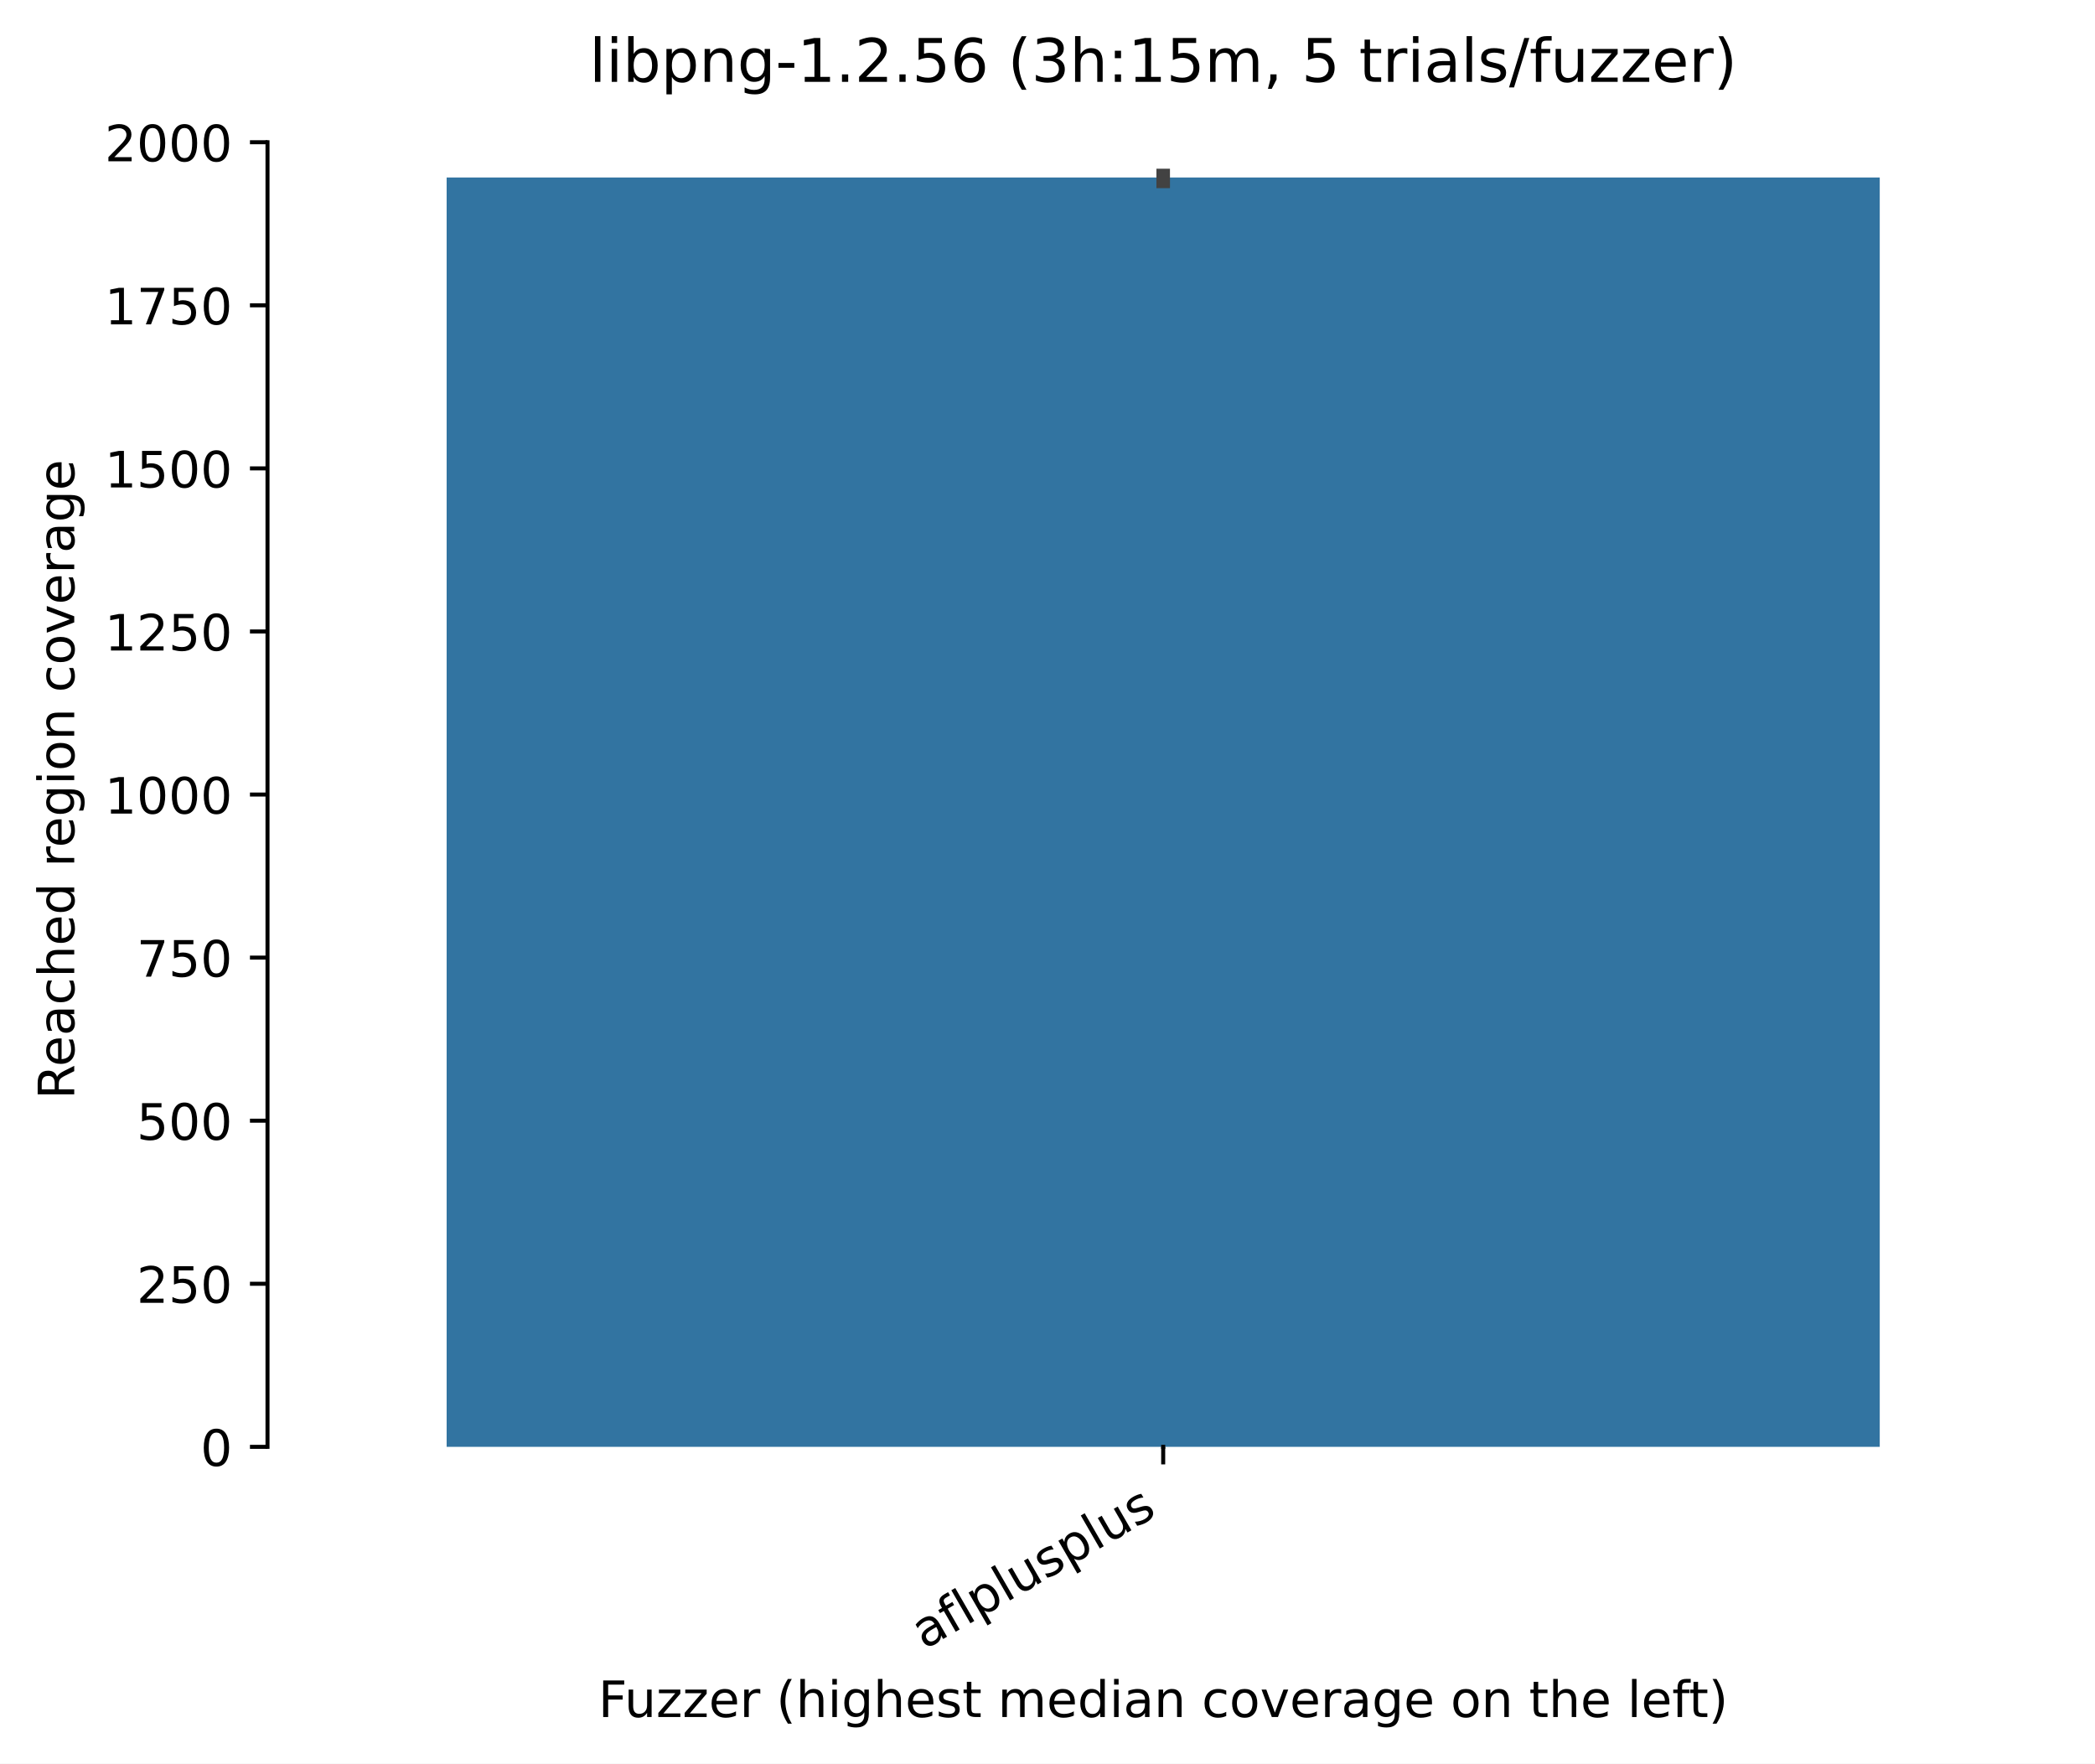
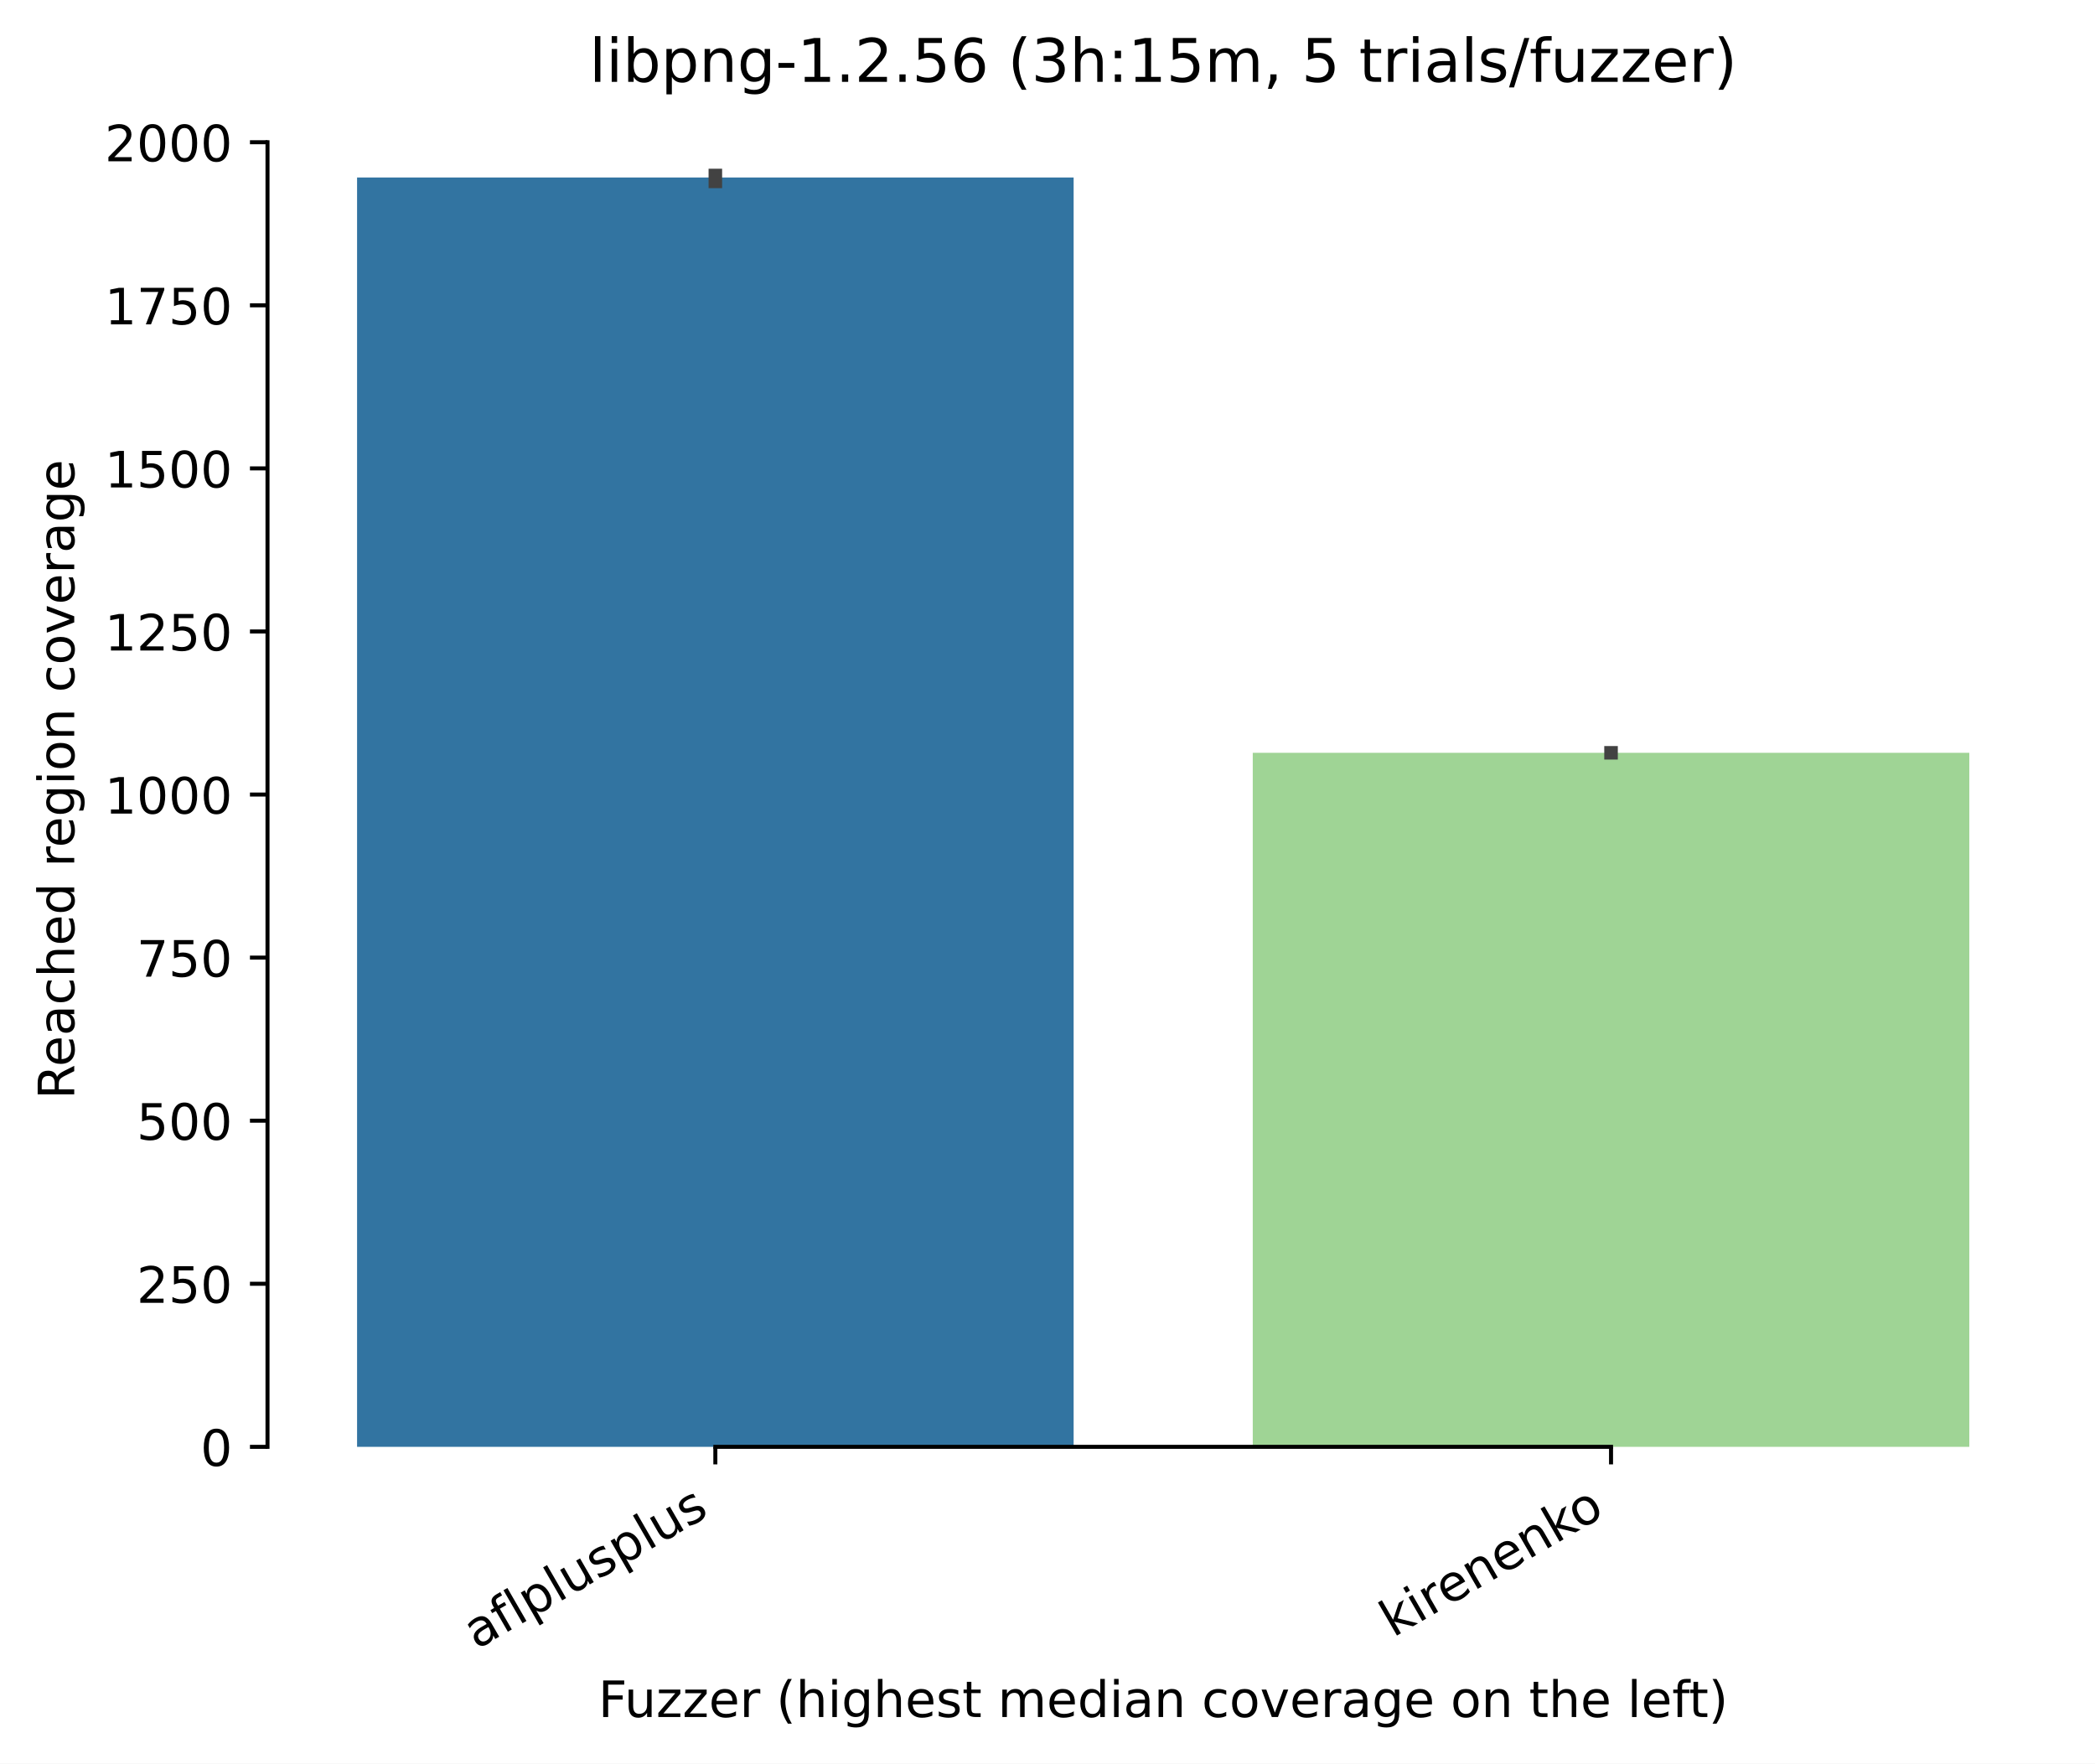
<svg xmlns="http://www.w3.org/2000/svg" xmlns:xlink="http://www.w3.org/1999/xlink" height="351.576pt" version="1.1" viewBox="0 0 417.648 351.576" width="417.648pt">
  <defs>
    <style type="text/css">*{stroke-linecap:butt;stroke-linejoin:round;}</style>
  </defs>
  <g id="figure_1">
    <g id="patch_1">
      <path d="M 0 351.576  L 417.648 351.576  L 417.648 0  L 0 0  z " style="fill:#ffffff;" />
    </g>
    <g id="axes_1">
      <g id="patch_2">
        <path d="M 53.328 288.43  L 410.448 288.43  L 410.448 22.318  L 53.328 22.318  z " style="fill:#ffffff;" />
      </g>
      <g id="patch_3">
-         <path clip-path="url(#p77f8ec1d42)" d="M 89.04 288.43  L 374.736 288.43  L 374.736 35.38  L 89.04 35.38  z " style="fill:#3274a1;" />
+         <path clip-path="url(#pabec652a4a)" d="M 71.184 288.43  L 214.032 288.43  L 214.032 35.38  L 71.184 35.38  z " style="fill:#3274a1;" />
+       </g>
+       <g id="patch_4">
+         <path clip-path="url(#pabec652a4a)" d="M 249.744 288.43  L 392.592 288.43  L 392.592 150.072  L 249.744 150.072  z " style="fill:#9fd495;" />
      </g>
      <g id="matplotlib.axis_1">
        <g id="xtick_1">
          <g id="line2d_1">
            <defs>
-               <path d="M 0 0  L 0 3.5  " id="m31c9785669" style="stroke:#000000;stroke-width:0.8;" />
+               <path d="M 0 0  L 0 3.5  " id="m80932bf2dd" style="stroke:#000000;stroke-width:0.8;" />
            </defs>
            <g>
-               <use style="stroke:#000000;stroke-width:0.8;" x="231.888" xlink:href="#m31c9785669" y="288.43" />
+               <use style="stroke:#000000;stroke-width:0.8;" x="142.608" xlink:href="#m80932bf2dd" y="288.43" />
            </g>
          </g>
          <g id="text_1">
-             <g transform="translate(184.2791 328.8973)rotate(-30)scale(0.1 -0.1)">
+             <g transform="translate(94.99912 328.8973)rotate(-30)scale(0.1 -0.1)">
              <defs>
                <path d="M 34.281 27.484  Q 23.391 27.484 19.188 25  Q 14.984 22.516 14.984 16.5  Q 14.984 11.719 18.141 8.906  Q 21.297 6.109 26.703 6.109  Q 34.188 6.109 38.703 11.406  Q 43.219 16.703 43.219 25.484  L 43.219 27.484  z M 52.203 31.203  L 52.203 0  L 43.219 0  L 43.219 8.297  Q 40.141 3.328 35.547 0.953  Q 30.953 -1.422 24.312 -1.422  Q 15.922 -1.422 10.953 3.297  Q 6 8.016 6 15.922  Q 6 25.141 12.172 29.828  Q 18.359 34.516 30.609 34.516  L 43.219 34.516  L 43.219 35.406  Q 43.219 41.609 39.141 45  Q 35.062 48.391 27.688 48.391  Q 23 48.391 18.547 47.266  Q 14.109 46.141 10.016 43.891  L 10.016 52.203  Q 14.938 54.109 19.578 55.047  Q 24.219 56 28.609 56  Q 40.484 56 46.344 49.844  Q 52.203 43.703 52.203 31.203  z " id="DejaVuSans-97" />
                <path d="M 37.109 75.984  L 37.109 68.5  L 28.516 68.5  Q 23.688 68.5 21.797 66.547  Q 19.922 64.594 19.922 59.516  L 19.922 54.688  L 34.719 54.688  L 34.719 47.703  L 19.922 47.703  L 19.922 0  L 10.891 0  L 10.891 47.703  L 2.297 47.703  L 2.297 54.688  L 10.891 54.688  L 10.891 58.5  Q 10.891 67.625 15.141 71.797  Q 19.391 75.984 28.609 75.984  z " id="DejaVuSans-102" />
                <path d="M 9.422 75.984  L 18.406 75.984  L 18.406 0  L 9.422 0  z " id="DejaVuSans-108" />
                <path d="M 18.109 8.203  L 18.109 -20.797  L 9.078 -20.797  L 9.078 54.688  L 18.109 54.688  L 18.109 46.391  Q 20.953 51.266 25.266 53.625  Q 29.594 56 35.594 56  Q 45.562 56 51.781 48.094  Q 58.016 40.188 58.016 27.297  Q 58.016 14.406 51.781 6.484  Q 45.562 -1.422 35.594 -1.422  Q 29.594 -1.422 25.266 0.953  Q 20.953 3.328 18.109 8.203  z M 48.688 27.297  Q 48.688 37.203 44.609 42.844  Q 40.531 48.484 33.406 48.484  Q 26.266 48.484 22.188 42.844  Q 18.109 37.203 18.109 27.297  Q 18.109 17.391 22.188 11.75  Q 26.266 6.109 33.406 6.109  Q 40.531 6.109 44.609 11.75  Q 48.688 17.391 48.688 27.297  z " id="DejaVuSans-112" />
                <path d="M 8.5 21.578  L 8.5 54.688  L 17.484 54.688  L 17.484 21.922  Q 17.484 14.156 20.5 10.266  Q 23.531 6.391 29.594 6.391  Q 36.859 6.391 41.078 11.031  Q 45.312 15.672 45.312 23.688  L 45.312 54.688  L 54.297 54.688  L 54.297 0  L 45.312 0  L 45.312 8.406  Q 42.047 3.422 37.719 1  Q 33.406 -1.422 27.688 -1.422  Q 18.266 -1.422 13.375 4.438  Q 8.5 10.297 8.5 21.578  z M 31.109 56  z " id="DejaVuSans-117" />
                <path d="M 44.281 53.078  L 44.281 44.578  Q 40.484 46.531 36.375 47.5  Q 32.281 48.484 27.875 48.484  Q 21.188 48.484 17.844 46.438  Q 14.5 44.391 14.5 40.281  Q 14.5 37.156 16.891 35.375  Q 19.281 33.594 26.516 31.984  L 29.594 31.297  Q 39.156 29.25 43.188 25.516  Q 47.219 21.781 47.219 15.094  Q 47.219 7.469 41.188 3.016  Q 35.156 -1.422 24.609 -1.422  Q 20.219 -1.422 15.453 -0.562  Q 10.688 0.297 5.422 2  L 5.422 11.281  Q 10.406 8.688 15.234 7.391  Q 20.062 6.109 24.812 6.109  Q 31.156 6.109 34.562 8.281  Q 37.984 10.453 37.984 14.406  Q 37.984 18.062 35.516 20.016  Q 33.062 21.969 24.703 23.781  L 21.578 24.516  Q 13.234 26.266 9.516 29.906  Q 5.812 33.547 5.812 39.891  Q 5.812 47.609 11.281 51.797  Q 16.75 56 26.812 56  Q 31.781 56 36.172 55.266  Q 40.578 54.547 44.281 53.078  z " id="DejaVuSans-115" />
              </defs>
              <use xlink:href="#DejaVuSans-97" />
              <use x="61.279" xlink:href="#DejaVuSans-102" />
              <use x="96.484" xlink:href="#DejaVuSans-108" />
              <use x="124.268" xlink:href="#DejaVuSans-112" />
              <use x="187.744" xlink:href="#DejaVuSans-108" />
              <use x="215.527" xlink:href="#DejaVuSans-117" />
              <use x="278.906" xlink:href="#DejaVuSans-115" />
              <use x="331.006" xlink:href="#DejaVuSans-112" />
              <use x="394.482" xlink:href="#DejaVuSans-108" />
              <use x="422.266" xlink:href="#DejaVuSans-117" />
              <use x="485.645" xlink:href="#DejaVuSans-115" />
            </g>
          </g>
        </g>
-         <g id="text_2">
+         <g id="xtick_2">
+           <g id="line2d_2">
+             <g>
+               <use style="stroke:#000000;stroke-width:0.8;" x="321.168" xlink:href="#m80932bf2dd" y="288.43" />
+             </g>
+           </g>
+           <g id="text_2">
+             <g transform="translate(277.7079 326.502)rotate(-30)scale(0.1 -0.1)">
+               <defs>
+                 <path d="M 9.078 75.984  L 18.109 75.984  L 18.109 31.109  L 44.922 54.688  L 56.391 54.688  L 27.391 29.109  L 57.625 0  L 45.906 0  L 18.109 26.703  L 18.109 0  L 9.078 0  z " id="DejaVuSans-107" />
+                 <path d="M 9.422 54.688  L 18.406 54.688  L 18.406 0  L 9.422 0  z M 9.422 75.984  L 18.406 75.984  L 18.406 64.594  L 9.422 64.594  z " id="DejaVuSans-105" />
+                 <path d="M 41.109 46.297  Q 39.594 47.172 37.812 47.578  Q 36.031 48 33.891 48  Q 26.266 48 22.188 43.047  Q 18.109 38.094 18.109 28.812  L 18.109 0  L 9.078 0  L 9.078 54.688  L 18.109 54.688  L 18.109 46.188  Q 20.953 51.172 25.484 53.578  Q 30.031 56 36.531 56  Q 37.453 56 38.578 55.875  Q 39.703 55.766 41.062 55.516  z " id="DejaVuSans-114" />
+                 <path d="M 56.203 29.594  L 56.203 25.203  L 14.891 25.203  Q 15.484 15.922 20.484 11.062  Q 25.484 6.203 34.422 6.203  Q 39.594 6.203 44.453 7.469  Q 49.312 8.734 54.109 11.281  L 54.109 2.781  Q 49.266 0.734 44.188 -0.344  Q 39.109 -1.422 33.891 -1.422  Q 20.797 -1.422 13.156 6.188  Q 5.516 13.812 5.516 26.812  Q 5.516 40.234 12.766 48.109  Q 20.016 56 32.328 56  Q 43.359 56 49.781 48.891  Q 56.203 41.797 56.203 29.594  z M 47.219 32.234  Q 47.125 39.594 43.094 43.984  Q 39.062 48.391 32.422 48.391  Q 24.906 48.391 20.391 44.141  Q 15.875 39.891 15.188 32.172  z " id="DejaVuSans-101" />
+                 <path d="M 54.891 33.016  L 54.891 0  L 45.906 0  L 45.906 32.719  Q 45.906 40.484 42.875 44.328  Q 39.844 48.188 33.797 48.188  Q 26.516 48.188 22.312 43.547  Q 18.109 38.922 18.109 30.906  L 18.109 0  L 9.078 0  L 9.078 54.688  L 18.109 54.688  L 18.109 46.188  Q 21.344 51.125 25.703 53.562  Q 30.078 56 35.797 56  Q 45.219 56 50.047 50.172  Q 54.891 44.344 54.891 33.016  z " id="DejaVuSans-110" />
+                 <path d="M 30.609 48.391  Q 23.391 48.391 19.188 42.75  Q 14.984 37.109 14.984 27.297  Q 14.984 17.484 19.156 11.844  Q 23.344 6.203 30.609 6.203  Q 37.797 6.203 41.984 11.859  Q 46.188 17.531 46.188 27.297  Q 46.188 37.016 41.984 42.703  Q 37.797 48.391 30.609 48.391  z M 30.609 56  Q 42.328 56 49.016 48.375  Q 55.719 40.766 55.719 27.297  Q 55.719 13.875 49.016 6.219  Q 42.328 -1.422 30.609 -1.422  Q 18.844 -1.422 12.172 6.219  Q 5.516 13.875 5.516 27.297  Q 5.516 40.766 12.172 48.375  Q 18.844 56 30.609 56  z " id="DejaVuSans-111" />
+               </defs>
+               <use xlink:href="#DejaVuSans-107" />
+               <use x="57.91" xlink:href="#DejaVuSans-105" />
+               <use x="85.693" xlink:href="#DejaVuSans-114" />
+               <use x="124.557" xlink:href="#DejaVuSans-101" />
+               <use x="186.08" xlink:href="#DejaVuSans-110" />
+               <use x="249.459" xlink:href="#DejaVuSans-101" />
+               <use x="310.982" xlink:href="#DejaVuSans-110" />
+               <use x="374.361" xlink:href="#DejaVuSans-107" />
+               <use x="428.646" xlink:href="#DejaVuSans-111" />
+             </g>
+           </g>
+         </g>
+         <g id="text_3">
          <g transform="translate(119.2702 342.2968)scale(0.1 -0.1)">
            <defs>
              <path d="M 9.812 72.906  L 51.703 72.906  L 51.703 64.594  L 19.672 64.594  L 19.672 43.109  L 48.578 43.109  L 48.578 34.812  L 19.672 34.812  L 19.672 0  L 9.812 0  z " id="DejaVuSans-70" />
              <path d="M 5.516 54.688  L 48.188 54.688  L 48.188 46.484  L 14.406 7.172  L 48.188 7.172  L 48.188 0  L 4.297 0  L 4.297 8.203  L 38.094 47.516  L 5.516 47.516  z " id="DejaVuSans-122" />
-               <path d="M 56.203 29.594  L 56.203 25.203  L 14.891 25.203  Q 15.484 15.922 20.484 11.062  Q 25.484 6.203 34.422 6.203  Q 39.594 6.203 44.453 7.469  Q 49.312 8.734 54.109 11.281  L 54.109 2.781  Q 49.266 0.734 44.188 -0.344  Q 39.109 -1.422 33.891 -1.422  Q 20.797 -1.422 13.156 6.188  Q 5.516 13.812 5.516 26.812  Q 5.516 40.234 12.766 48.109  Q 20.016 56 32.328 56  Q 43.359 56 49.781 48.891  Q 56.203 41.797 56.203 29.594  z M 47.219 32.234  Q 47.125 39.594 43.094 43.984  Q 39.062 48.391 32.422 48.391  Q 24.906 48.391 20.391 44.141  Q 15.875 39.891 15.188 32.172  z " id="DejaVuSans-101" />
-               <path d="M 41.109 46.297  Q 39.594 47.172 37.812 47.578  Q 36.031 48 33.891 48  Q 26.266 48 22.188 43.047  Q 18.109 38.094 18.109 28.812  L 18.109 0  L 9.078 0  L 9.078 54.688  L 18.109 54.688  L 18.109 46.188  Q 20.953 51.172 25.484 53.578  Q 30.031 56 36.531 56  Q 37.453 56 38.578 55.875  Q 39.703 55.766 41.062 55.516  z " id="DejaVuSans-114" />
              <path id="DejaVuSans-32" />
              <path d="M 31 75.875  Q 24.469 64.656 21.281 53.656  Q 18.109 42.672 18.109 31.391  Q 18.109 20.125 21.312 9.062  Q 24.516 -2 31 -13.188  L 23.188 -13.188  Q 15.875 -1.703 12.234 9.375  Q 8.594 20.453 8.594 31.391  Q 8.594 42.281 12.203 53.312  Q 15.828 64.359 23.188 75.875  z " id="DejaVuSans-40" />
              <path d="M 54.891 33.016  L 54.891 0  L 45.906 0  L 45.906 32.719  Q 45.906 40.484 42.875 44.328  Q 39.844 48.188 33.797 48.188  Q 26.516 48.188 22.312 43.547  Q 18.109 38.922 18.109 30.906  L 18.109 0  L 9.078 0  L 9.078 75.984  L 18.109 75.984  L 18.109 46.188  Q 21.344 51.125 25.703 53.562  Q 30.078 56 35.797 56  Q 45.219 56 50.047 50.172  Q 54.891 44.344 54.891 33.016  z " id="DejaVuSans-104" />
-               <path d="M 9.422 54.688  L 18.406 54.688  L 18.406 0  L 9.422 0  z M 9.422 75.984  L 18.406 75.984  L 18.406 64.594  L 9.422 64.594  z " id="DejaVuSans-105" />
              <path d="M 45.406 27.984  Q 45.406 37.75 41.375 43.109  Q 37.359 48.484 30.078 48.484  Q 22.859 48.484 18.828 43.109  Q 14.797 37.75 14.797 27.984  Q 14.797 18.266 18.828 12.891  Q 22.859 7.516 30.078 7.516  Q 37.359 7.516 41.375 12.891  Q 45.406 18.266 45.406 27.984  z M 54.391 6.781  Q 54.391 -7.172 48.188 -13.984  Q 42 -20.797 29.203 -20.797  Q 24.469 -20.797 20.266 -20.094  Q 16.062 -19.391 12.109 -17.922  L 12.109 -9.188  Q 16.062 -11.328 19.922 -12.344  Q 23.781 -13.375 27.781 -13.375  Q 36.625 -13.375 41.016 -8.766  Q 45.406 -4.156 45.406 5.172  L 45.406 9.625  Q 42.625 4.781 38.281 2.391  Q 33.938 0 27.875 0  Q 17.828 0 11.672 7.656  Q 5.516 15.328 5.516 27.984  Q 5.516 40.672 11.672 48.328  Q 17.828 56 27.875 56  Q 33.938 56 38.281 53.609  Q 42.625 51.219 45.406 46.391  L 45.406 54.688  L 54.391 54.688  z " id="DejaVuSans-103" />
              <path d="M 18.312 70.219  L 18.312 54.688  L 36.812 54.688  L 36.812 47.703  L 18.312 47.703  L 18.312 18.016  Q 18.312 11.328 20.141 9.422  Q 21.969 7.516 27.594 7.516  L 36.812 7.516  L 36.812 0  L 27.594 0  Q 17.188 0 13.234 3.875  Q 9.281 7.766 9.281 18.016  L 9.281 47.703  L 2.688 47.703  L 2.688 54.688  L 9.281 54.688  L 9.281 70.219  z " id="DejaVuSans-116" />
              <path d="M 52 44.188  Q 55.375 50.25 60.062 53.125  Q 64.75 56 71.094 56  Q 79.641 56 84.281 50.016  Q 88.922 44.047 88.922 33.016  L 88.922 0  L 79.891 0  L 79.891 32.719  Q 79.891 40.578 77.094 44.375  Q 74.312 48.188 68.609 48.188  Q 61.625 48.188 57.562 43.547  Q 53.516 38.922 53.516 30.906  L 53.516 0  L 44.484 0  L 44.484 32.719  Q 44.484 40.625 41.703 44.406  Q 38.922 48.188 33.109 48.188  Q 26.219 48.188 22.156 43.531  Q 18.109 38.875 18.109 30.906  L 18.109 0  L 9.078 0  L 9.078 54.688  L 18.109 54.688  L 18.109 46.188  Q 21.188 51.219 25.484 53.609  Q 29.781 56 35.688 56  Q 41.656 56 45.828 52.969  Q 50 49.953 52 44.188  z " id="DejaVuSans-109" />
              <path d="M 45.406 46.391  L 45.406 75.984  L 54.391 75.984  L 54.391 0  L 45.406 0  L 45.406 8.203  Q 42.578 3.328 38.25 0.953  Q 33.938 -1.422 27.875 -1.422  Q 17.969 -1.422 11.734 6.484  Q 5.516 14.406 5.516 27.297  Q 5.516 40.188 11.734 48.094  Q 17.969 56 27.875 56  Q 33.938 56 38.25 53.625  Q 42.578 51.266 45.406 46.391  z M 14.797 27.297  Q 14.797 17.391 18.875 11.75  Q 22.953 6.109 30.078 6.109  Q 37.203 6.109 41.297 11.75  Q 45.406 17.391 45.406 27.297  Q 45.406 37.203 41.297 42.844  Q 37.203 48.484 30.078 48.484  Q 22.953 48.484 18.875 42.844  Q 14.797 37.203 14.797 27.297  z " id="DejaVuSans-100" />
-               <path d="M 54.891 33.016  L 54.891 0  L 45.906 0  L 45.906 32.719  Q 45.906 40.484 42.875 44.328  Q 39.844 48.188 33.797 48.188  Q 26.516 48.188 22.312 43.547  Q 18.109 38.922 18.109 30.906  L 18.109 0  L 9.078 0  L 9.078 54.688  L 18.109 54.688  L 18.109 46.188  Q 21.344 51.125 25.703 53.562  Q 30.078 56 35.797 56  Q 45.219 56 50.047 50.172  Q 54.891 44.344 54.891 33.016  z " id="DejaVuSans-110" />
              <path d="M 48.781 52.594  L 48.781 44.188  Q 44.969 46.297 41.141 47.344  Q 37.312 48.391 33.406 48.391  Q 24.656 48.391 19.812 42.844  Q 14.984 37.312 14.984 27.297  Q 14.984 17.281 19.812 11.734  Q 24.656 6.203 33.406 6.203  Q 37.312 6.203 41.141 7.25  Q 44.969 8.297 48.781 10.406  L 48.781 2.094  Q 45.016 0.344 40.984 -0.531  Q 36.969 -1.422 32.422 -1.422  Q 20.062 -1.422 12.781 6.344  Q 5.516 14.109 5.516 27.297  Q 5.516 40.672 12.859 48.328  Q 20.219 56 33.016 56  Q 37.156 56 41.109 55.141  Q 45.062 54.297 48.781 52.594  z " id="DejaVuSans-99" />
-               <path d="M 30.609 48.391  Q 23.391 48.391 19.188 42.75  Q 14.984 37.109 14.984 27.297  Q 14.984 17.484 19.156 11.844  Q 23.344 6.203 30.609 6.203  Q 37.797 6.203 41.984 11.859  Q 46.188 17.531 46.188 27.297  Q 46.188 37.016 41.984 42.703  Q 37.797 48.391 30.609 48.391  z M 30.609 56  Q 42.328 56 49.016 48.375  Q 55.719 40.766 55.719 27.297  Q 55.719 13.875 49.016 6.219  Q 42.328 -1.422 30.609 -1.422  Q 18.844 -1.422 12.172 6.219  Q 5.516 13.875 5.516 27.297  Q 5.516 40.766 12.172 48.375  Q 18.844 56 30.609 56  z " id="DejaVuSans-111" />
              <path d="M 2.984 54.688  L 12.5 54.688  L 29.594 8.797  L 46.688 54.688  L 56.203 54.688  L 35.688 0  L 23.484 0  z " id="DejaVuSans-118" />
              <path d="M 8.016 75.875  L 15.828 75.875  Q 23.141 64.359 26.781 53.312  Q 30.422 42.281 30.422 31.391  Q 30.422 20.453 26.781 9.375  Q 23.141 -1.703 15.828 -13.188  L 8.016 -13.188  Q 14.5 -2 17.703 9.062  Q 20.906 20.125 20.906 31.391  Q 20.906 42.672 17.703 53.656  Q 14.5 64.656 8.016 75.875  z " id="DejaVuSans-41" />
            </defs>
            <use xlink:href="#DejaVuSans-70" />
            <use x="52.02" xlink:href="#DejaVuSans-117" />
            <use x="115.398" xlink:href="#DejaVuSans-122" />
            <use x="167.889" xlink:href="#DejaVuSans-122" />
            <use x="220.379" xlink:href="#DejaVuSans-101" />
            <use x="281.902" xlink:href="#DejaVuSans-114" />
            <use x="323.016" xlink:href="#DejaVuSans-32" />
            <use x="354.803" xlink:href="#DejaVuSans-40" />
            <use x="393.816" xlink:href="#DejaVuSans-104" />
            <use x="457.195" xlink:href="#DejaVuSans-105" />
            <use x="484.979" xlink:href="#DejaVuSans-103" />
            <use x="548.455" xlink:href="#DejaVuSans-104" />
            <use x="611.834" xlink:href="#DejaVuSans-101" />
            <use x="673.357" xlink:href="#DejaVuSans-115" />
            <use x="725.457" xlink:href="#DejaVuSans-116" />
            <use x="764.666" xlink:href="#DejaVuSans-32" />
            <use x="796.453" xlink:href="#DejaVuSans-109" />
            <use x="893.865" xlink:href="#DejaVuSans-101" />
            <use x="955.389" xlink:href="#DejaVuSans-100" />
            <use x="1018.865" xlink:href="#DejaVuSans-105" />
            <use x="1046.648" xlink:href="#DejaVuSans-97" />
            <use x="1107.928" xlink:href="#DejaVuSans-110" />
            <use x="1171.307" xlink:href="#DejaVuSans-32" />
            <use x="1203.094" xlink:href="#DejaVuSans-99" />
            <use x="1258.074" xlink:href="#DejaVuSans-111" />
            <use x="1319.256" xlink:href="#DejaVuSans-118" />
            <use x="1378.436" xlink:href="#DejaVuSans-101" />
            <use x="1439.959" xlink:href="#DejaVuSans-114" />
            <use x="1481.072" xlink:href="#DejaVuSans-97" />
            <use x="1542.352" xlink:href="#DejaVuSans-103" />
            <use x="1605.828" xlink:href="#DejaVuSans-101" />
            <use x="1667.352" xlink:href="#DejaVuSans-32" />
            <use x="1699.139" xlink:href="#DejaVuSans-111" />
            <use x="1760.32" xlink:href="#DejaVuSans-110" />
            <use x="1823.699" xlink:href="#DejaVuSans-32" />
            <use x="1855.486" xlink:href="#DejaVuSans-116" />
            <use x="1894.695" xlink:href="#DejaVuSans-104" />
            <use x="1958.074" xlink:href="#DejaVuSans-101" />
            <use x="2019.598" xlink:href="#DejaVuSans-32" />
            <use x="2051.385" xlink:href="#DejaVuSans-108" />
            <use x="2079.168" xlink:href="#DejaVuSans-101" />
            <use x="2140.691" xlink:href="#DejaVuSans-102" />
            <use x="2174.146" xlink:href="#DejaVuSans-116" />
            <use x="2213.355" xlink:href="#DejaVuSans-41" />
          </g>
        </g>
      </g>
      <g id="matplotlib.axis_2">
        <g id="ytick_1">
-           <g id="line2d_2">
+           <g id="line2d_3">
            <defs>
-               <path d="M 0 0  L -3.5 0  " id="m72b82645cf" style="stroke:#000000;stroke-width:0.8;" />
+               <path d="M 0 0  L -3.5 0  " id="mc7d81e5580" style="stroke:#000000;stroke-width:0.8;" />
            </defs>
            <g>
-               <use style="stroke:#000000;stroke-width:0.8;" x="53.328" xlink:href="#m72b82645cf" y="288.43" />
-             </g>
-           </g>
-           <g id="text_3">
+               <use style="stroke:#000000;stroke-width:0.8;" x="53.328" xlink:href="#mc7d81e5580" y="288.43" />
+             </g>
+           </g>
+           <g id="text_4">
            <g transform="translate(39.96563 292.2293)scale(0.1 -0.1)">
              <defs>
                <path d="M 31.781 66.406  Q 24.172 66.406 20.328 58.906  Q 16.5 51.422 16.5 36.375  Q 16.5 21.391 20.328 13.891  Q 24.172 6.391 31.781 6.391  Q 39.453 6.391 43.281 13.891  Q 47.125 21.391 47.125 36.375  Q 47.125 51.422 43.281 58.906  Q 39.453 66.406 31.781 66.406  z M 31.781 74.219  Q 44.047 74.219 50.516 64.516  Q 56.984 54.828 56.984 36.375  Q 56.984 17.969 50.516 8.266  Q 44.047 -1.422 31.781 -1.422  Q 19.531 -1.422 13.062 8.266  Q 6.594 17.969 6.594 36.375  Q 6.594 54.828 13.062 64.516  Q 19.531 74.219 31.781 74.219  z " id="DejaVuSans-48" />
              </defs>
              <use xlink:href="#DejaVuSans-48" />
            </g>
          </g>
        </g>
        <g id="ytick_2">
-           <g id="line2d_3">
-             <g>
-               <use style="stroke:#000000;stroke-width:0.8;" x="53.328" xlink:href="#m72b82645cf" y="255.921" />
-             </g>
-           </g>
-           <g id="text_4">
+           <g id="line2d_4">
+             <g>
+               <use style="stroke:#000000;stroke-width:0.8;" x="53.328" xlink:href="#mc7d81e5580" y="255.921" />
+             </g>
+           </g>
+           <g id="text_5">
            <g transform="translate(27.24063 259.7204)scale(0.1 -0.1)">
              <defs>
                <path d="M 19.188 8.297  L 53.609 8.297  L 53.609 0  L 7.328 0  L 7.328 8.297  Q 12.938 14.109 22.625 23.891  Q 32.328 33.688 34.812 36.531  Q 39.547 41.844 41.422 45.531  Q 43.312 49.219 43.312 52.781  Q 43.312 58.594 39.234 62.25  Q 35.156 65.922 28.609 65.922  Q 23.969 65.922 18.812 64.312  Q 13.672 62.703 7.812 59.422  L 7.812 69.391  Q 13.766 71.781 18.938 73  Q 24.125 74.219 28.422 74.219  Q 39.75 74.219 46.484 68.547  Q 53.219 62.891 53.219 53.422  Q 53.219 48.922 51.531 44.891  Q 49.859 40.875 45.406 35.406  Q 44.188 33.984 37.641 27.219  Q 31.109 20.453 19.188 8.297  z " id="DejaVuSans-50" />
                <path d="M 10.797 72.906  L 49.516 72.906  L 49.516 64.594  L 19.828 64.594  L 19.828 46.734  Q 21.969 47.469 24.109 47.828  Q 26.266 48.188 28.422 48.188  Q 40.625 48.188 47.75 41.5  Q 54.891 34.812 54.891 23.391  Q 54.891 11.625 47.562 5.094  Q 40.234 -1.422 26.906 -1.422  Q 22.312 -1.422 17.547 -0.641  Q 12.797 0.141 7.719 1.703  L 7.719 11.625  Q 12.109 9.234 16.797 8.062  Q 21.484 6.891 26.703 6.891  Q 35.156 6.891 40.078 11.328  Q 45.016 15.766 45.016 23.391  Q 45.016 31 40.078 35.438  Q 35.156 39.891 26.703 39.891  Q 22.75 39.891 18.812 39.016  Q 14.891 38.141 10.797 36.281  z " id="DejaVuSans-53" />
              </defs>
              <use xlink:href="#DejaVuSans-50" />
              <use x="63.623" xlink:href="#DejaVuSans-53" />
              <use x="127.246" xlink:href="#DejaVuSans-48" />
            </g>
          </g>
        </g>
        <g id="ytick_3">
-           <g id="line2d_4">
-             <g>
-               <use style="stroke:#000000;stroke-width:0.8;" x="53.328" xlink:href="#m72b82645cf" y="223.412" />
-             </g>
-           </g>
-           <g id="text_5">
+           <g id="line2d_5">
+             <g>
+               <use style="stroke:#000000;stroke-width:0.8;" x="53.328" xlink:href="#mc7d81e5580" y="223.412" />
+             </g>
+           </g>
+           <g id="text_6">
            <g transform="translate(27.24063 227.2114)scale(0.1 -0.1)">
              <use xlink:href="#DejaVuSans-53" />
              <use x="63.623" xlink:href="#DejaVuSans-48" />
              <use x="127.246" xlink:href="#DejaVuSans-48" />
            </g>
          </g>
        </g>
        <g id="ytick_4">
-           <g id="line2d_5">
-             <g>
-               <use style="stroke:#000000;stroke-width:0.8;" x="53.328" xlink:href="#m72b82645cf" y="190.903" />
-             </g>
-           </g>
-           <g id="text_6">
+           <g id="line2d_6">
+             <g>
+               <use style="stroke:#000000;stroke-width:0.8;" x="53.328" xlink:href="#mc7d81e5580" y="190.903" />
+             </g>
+           </g>
+           <g id="text_7">
            <g transform="translate(27.24063 194.7024)scale(0.1 -0.1)">
              <defs>
                <path d="M 8.203 72.906  L 55.078 72.906  L 55.078 68.703  L 28.609 0  L 18.312 0  L 43.219 64.594  L 8.203 64.594  z " id="DejaVuSans-55" />
              </defs>
              <use xlink:href="#DejaVuSans-55" />
              <use x="63.623" xlink:href="#DejaVuSans-53" />
              <use x="127.246" xlink:href="#DejaVuSans-48" />
            </g>
          </g>
        </g>
        <g id="ytick_5">
-           <g id="line2d_6">
-             <g>
-               <use style="stroke:#000000;stroke-width:0.8;" x="53.328" xlink:href="#m72b82645cf" y="158.394" />
-             </g>
-           </g>
-           <g id="text_7">
+           <g id="line2d_7">
+             <g>
+               <use style="stroke:#000000;stroke-width:0.8;" x="53.328" xlink:href="#mc7d81e5580" y="158.394" />
+             </g>
+           </g>
+           <g id="text_8">
            <g transform="translate(20.87813 162.1934)scale(0.1 -0.1)">
              <defs>
                <path d="M 12.406 8.297  L 28.516 8.297  L 28.516 63.922  L 10.984 60.406  L 10.984 69.391  L 28.422 72.906  L 38.281 72.906  L 38.281 8.297  L 54.391 8.297  L 54.391 0  L 12.406 0  z " id="DejaVuSans-49" />
              </defs>
              <use xlink:href="#DejaVuSans-49" />
              <use x="63.623" xlink:href="#DejaVuSans-48" />
              <use x="127.246" xlink:href="#DejaVuSans-48" />
              <use x="190.869" xlink:href="#DejaVuSans-48" />
            </g>
          </g>
        </g>
        <g id="ytick_6">
-           <g id="line2d_7">
-             <g>
-               <use style="stroke:#000000;stroke-width:0.8;" x="53.328" xlink:href="#m72b82645cf" y="125.885" />
-             </g>
-           </g>
-           <g id="text_8">
+           <g id="line2d_8">
+             <g>
+               <use style="stroke:#000000;stroke-width:0.8;" x="53.328" xlink:href="#mc7d81e5580" y="125.885" />
+             </g>
+           </g>
+           <g id="text_9">
            <g transform="translate(20.87813 129.6844)scale(0.1 -0.1)">
              <use xlink:href="#DejaVuSans-49" />
              <use x="63.623" xlink:href="#DejaVuSans-50" />
              <use x="127.246" xlink:href="#DejaVuSans-53" />
              <use x="190.869" xlink:href="#DejaVuSans-48" />
            </g>
          </g>
        </g>
        <g id="ytick_7">
-           <g id="line2d_8">
-             <g>
-               <use style="stroke:#000000;stroke-width:0.8;" x="53.328" xlink:href="#m72b82645cf" y="93.376" />
-             </g>
-           </g>
-           <g id="text_9">
+           <g id="line2d_9">
+             <g>
+               <use style="stroke:#000000;stroke-width:0.8;" x="53.328" xlink:href="#mc7d81e5580" y="93.376" />
+             </g>
+           </g>
+           <g id="text_10">
            <g transform="translate(20.87813 97.17547)scale(0.1 -0.1)">
              <use xlink:href="#DejaVuSans-49" />
              <use x="63.623" xlink:href="#DejaVuSans-53" />
              <use x="127.246" xlink:href="#DejaVuSans-48" />
              <use x="190.869" xlink:href="#DejaVuSans-48" />
            </g>
          </g>
        </g>
        <g id="ytick_8">
-           <g id="line2d_9">
-             <g>
-               <use style="stroke:#000000;stroke-width:0.8;" x="53.328" xlink:href="#m72b82645cf" y="60.867" />
-             </g>
-           </g>
-           <g id="text_10">
+           <g id="line2d_10">
+             <g>
+               <use style="stroke:#000000;stroke-width:0.8;" x="53.328" xlink:href="#mc7d81e5580" y="60.867" />
+             </g>
+           </g>
+           <g id="text_11">
            <g transform="translate(20.87813 64.66649)scale(0.1 -0.1)">
              <use xlink:href="#DejaVuSans-49" />
              <use x="63.623" xlink:href="#DejaVuSans-55" />
              <use x="127.246" xlink:href="#DejaVuSans-53" />
              <use x="190.869" xlink:href="#DejaVuSans-48" />
            </g>
          </g>
        </g>
        <g id="ytick_9">
-           <g id="line2d_10">
-             <g>
-               <use style="stroke:#000000;stroke-width:0.8;" x="53.328" xlink:href="#m72b82645cf" y="28.358" />
-             </g>
-           </g>
-           <g id="text_11">
+           <g id="line2d_11">
+             <g>
+               <use style="stroke:#000000;stroke-width:0.8;" x="53.328" xlink:href="#mc7d81e5580" y="28.358" />
+             </g>
+           </g>
+           <g id="text_12">
            <g transform="translate(20.87813 32.15751)scale(0.1 -0.1)">
              <use xlink:href="#DejaVuSans-50" />
              <use x="63.623" xlink:href="#DejaVuSans-48" />
              <use x="127.246" xlink:href="#DejaVuSans-48" />
              <use x="190.869" xlink:href="#DejaVuSans-48" />
            </g>
          </g>
        </g>
-         <g id="text_12">
+         <g id="text_13">
          <g transform="translate(14.79844 219.1366)rotate(-90)scale(0.1 -0.1)">
            <defs>
              <path d="M 44.391 34.188  Q 47.562 33.109 50.562 29.594  Q 53.562 26.078 56.594 19.922  L 66.609 0  L 56 0  L 46.688 18.703  Q 43.062 26.031 39.672 28.422  Q 36.281 30.812 30.422 30.812  L 19.672 30.812  L 19.672 0  L 9.812 0  L 9.812 72.906  L 32.078 72.906  Q 44.578 72.906 50.734 67.672  Q 56.891 62.453 56.891 51.906  Q 56.891 45.016 53.688 40.469  Q 50.484 35.938 44.391 34.188  z M 19.672 64.797  L 19.672 38.922  L 32.078 38.922  Q 39.203 38.922 42.844 42.219  Q 46.484 45.516 46.484 51.906  Q 46.484 58.297 42.844 61.547  Q 39.203 64.797 32.078 64.797  z " id="DejaVuSans-82" />
            </defs>
            <use xlink:href="#DejaVuSans-82" />
            <use x="64.982" xlink:href="#DejaVuSans-101" />
            <use x="126.506" xlink:href="#DejaVuSans-97" />
            <use x="187.785" xlink:href="#DejaVuSans-99" />
            <use x="242.766" xlink:href="#DejaVuSans-104" />
            <use x="306.145" xlink:href="#DejaVuSans-101" />
            <use x="367.668" xlink:href="#DejaVuSans-100" />
            <use x="431.145" xlink:href="#DejaVuSans-32" />
            <use x="462.932" xlink:href="#DejaVuSans-114" />
            <use x="501.795" xlink:href="#DejaVuSans-101" />
            <use x="563.318" xlink:href="#DejaVuSans-103" />
            <use x="626.795" xlink:href="#DejaVuSans-105" />
            <use x="654.578" xlink:href="#DejaVuSans-111" />
            <use x="715.76" xlink:href="#DejaVuSans-110" />
            <use x="779.139" xlink:href="#DejaVuSans-32" />
            <use x="810.926" xlink:href="#DejaVuSans-99" />
            <use x="865.906" xlink:href="#DejaVuSans-111" />
            <use x="927.088" xlink:href="#DejaVuSans-118" />
            <use x="986.268" xlink:href="#DejaVuSans-101" />
            <use x="1047.791" xlink:href="#DejaVuSans-114" />
            <use x="1088.904" xlink:href="#DejaVuSans-97" />
            <use x="1150.184" xlink:href="#DejaVuSans-103" />
            <use x="1213.66" xlink:href="#DejaVuSans-101" />
          </g>
        </g>
      </g>
-       <g id="line2d_11">
-         <path clip-path="url(#p77f8ec1d42)" d="M 231.888 36.16  L 231.888 34.99  " style="fill:none;stroke:#424242;stroke-linecap:square;stroke-width:2.7;" />
-       </g>
-       <g id="patch_4">
+       <g id="line2d_12">
+         <path clip-path="url(#pabec652a4a)" d="M 142.608 36.16  L 142.608 34.99  " style="fill:none;stroke:#424242;stroke-linecap:square;stroke-width:2.7;" />
+       </g>
+       <g id="line2d_13">
+         <path clip-path="url(#pabec652a4a)" d="M 321.168 150.072  L 321.168 150.072  " style="fill:none;stroke:#424242;stroke-linecap:square;stroke-width:2.7;" />
+       </g>
+       <g id="patch_5">
        <path d="M 53.328 288.43  L 53.328 28.358  " style="fill:none;stroke:#000000;stroke-linecap:square;stroke-linejoin:miter;stroke-width:0.8;" />
      </g>
-       <g id="patch_5">
-         <path d="M 231.888 288.43  L 231.888 288.43  " style="fill:none;stroke:#000000;stroke-linecap:square;stroke-linejoin:miter;stroke-width:0.8;" />
-       </g>
-       <g id="text_13">
+       <g id="patch_6">
+         <path d="M 142.608 288.43  L 321.168 288.43  " style="fill:none;stroke:#000000;stroke-linecap:square;stroke-linejoin:miter;stroke-width:0.8;" />
+       </g>
+       <g id="text_14">
        <g transform="translate(117.4813 16.31812)scale(0.12 -0.12)">
          <defs>
            <path d="M 48.688 27.297  Q 48.688 37.203 44.609 42.844  Q 40.531 48.484 33.406 48.484  Q 26.266 48.484 22.188 42.844  Q 18.109 37.203 18.109 27.297  Q 18.109 17.391 22.188 11.75  Q 26.266 6.109 33.406 6.109  Q 40.531 6.109 44.609 11.75  Q 48.688 17.391 48.688 27.297  z M 18.109 46.391  Q 20.953 51.266 25.266 53.625  Q 29.594 56 35.594 56  Q 45.562 56 51.781 48.094  Q 58.016 40.188 58.016 27.297  Q 58.016 14.406 51.781 6.484  Q 45.562 -1.422 35.594 -1.422  Q 29.594 -1.422 25.266 0.953  Q 20.953 3.328 18.109 8.203  L 18.109 0  L 9.078 0  L 9.078 75.984  L 18.109 75.984  z " id="DejaVuSans-98" />
            <path d="M 4.891 31.391  L 31.203 31.391  L 31.203 23.391  L 4.891 23.391  z " id="DejaVuSans-45" />
            <path d="M 10.688 12.406  L 21 12.406  L 21 0  L 10.688 0  z " id="DejaVuSans-46" />
            <path d="M 33.016 40.375  Q 26.375 40.375 22.484 35.828  Q 18.609 31.297 18.609 23.391  Q 18.609 15.531 22.484 10.953  Q 26.375 6.391 33.016 6.391  Q 39.656 6.391 43.531 10.953  Q 47.406 15.531 47.406 23.391  Q 47.406 31.297 43.531 35.828  Q 39.656 40.375 33.016 40.375  z M 52.594 71.297  L 52.594 62.312  Q 48.875 64.062 45.094 64.984  Q 41.312 65.922 37.594 65.922  Q 27.828 65.922 22.672 59.328  Q 17.531 52.734 16.797 39.406  Q 19.672 43.656 24.016 45.922  Q 28.375 48.188 33.594 48.188  Q 44.578 48.188 50.953 41.516  Q 57.328 34.859 57.328 23.391  Q 57.328 12.156 50.688 5.359  Q 44.047 -1.422 33.016 -1.422  Q 20.359 -1.422 13.672 8.266  Q 6.984 17.969 6.984 36.375  Q 6.984 53.656 15.188 63.938  Q 23.391 74.219 37.203 74.219  Q 40.922 74.219 44.703 73.484  Q 48.484 72.75 52.594 71.297  z " id="DejaVuSans-54" />
            <path d="M 40.578 39.312  Q 47.656 37.797 51.625 33  Q 55.609 28.219 55.609 21.188  Q 55.609 10.406 48.188 4.484  Q 40.766 -1.422 27.094 -1.422  Q 22.516 -1.422 17.656 -0.516  Q 12.797 0.391 7.625 2.203  L 7.625 11.719  Q 11.719 9.328 16.594 8.109  Q 21.484 6.891 26.812 6.891  Q 36.078 6.891 40.938 10.547  Q 45.797 14.203 45.797 21.188  Q 45.797 27.641 41.281 31.266  Q 36.766 34.906 28.719 34.906  L 20.219 34.906  L 20.219 43.016  L 29.109 43.016  Q 36.375 43.016 40.234 45.922  Q 44.094 48.828 44.094 54.297  Q 44.094 59.906 40.109 62.906  Q 36.141 65.922 28.719 65.922  Q 24.656 65.922 20.016 65.031  Q 15.375 64.156 9.812 62.312  L 9.812 71.094  Q 15.438 72.656 20.344 73.438  Q 25.25 74.219 29.594 74.219  Q 40.828 74.219 47.359 69.109  Q 53.906 64.016 53.906 55.328  Q 53.906 49.266 50.438 45.094  Q 46.969 40.922 40.578 39.312  z " id="DejaVuSans-51" />
            <path d="M 11.719 12.406  L 22.016 12.406  L 22.016 0  L 11.719 0  z M 11.719 51.703  L 22.016 51.703  L 22.016 39.312  L 11.719 39.312  z " id="DejaVuSans-58" />
            <path d="M 11.719 12.406  L 22.016 12.406  L 22.016 4  L 14.016 -11.625  L 7.719 -11.625  L 11.719 4  z " id="DejaVuSans-44" />
            <path d="M 25.391 72.906  L 33.688 72.906  L 8.297 -9.281  L 0 -9.281  z " id="DejaVuSans-47" />
          </defs>
          <use xlink:href="#DejaVuSans-108" />
          <use x="27.783" xlink:href="#DejaVuSans-105" />
          <use x="55.566" xlink:href="#DejaVuSans-98" />
          <use x="119.043" xlink:href="#DejaVuSans-112" />
          <use x="182.52" xlink:href="#DejaVuSans-110" />
          <use x="245.898" xlink:href="#DejaVuSans-103" />
          <use x="309.375" xlink:href="#DejaVuSans-45" />
          <use x="345.459" xlink:href="#DejaVuSans-49" />
          <use x="409.082" xlink:href="#DejaVuSans-46" />
          <use x="440.869" xlink:href="#DejaVuSans-50" />
          <use x="504.492" xlink:href="#DejaVuSans-46" />
          <use x="536.279" xlink:href="#DejaVuSans-53" />
          <use x="599.902" xlink:href="#DejaVuSans-54" />
          <use x="663.525" xlink:href="#DejaVuSans-32" />
          <use x="695.312" xlink:href="#DejaVuSans-40" />
          <use x="734.326" xlink:href="#DejaVuSans-51" />
          <use x="797.949" xlink:href="#DejaVuSans-104" />
          <use x="861.328" xlink:href="#DejaVuSans-58" />
          <use x="895.02" xlink:href="#DejaVuSans-49" />
          <use x="958.643" xlink:href="#DejaVuSans-53" />
          <use x="1022.266" xlink:href="#DejaVuSans-109" />
          <use x="1119.678" xlink:href="#DejaVuSans-44" />
          <use x="1151.465" xlink:href="#DejaVuSans-32" />
          <use x="1183.252" xlink:href="#DejaVuSans-53" />
          <use x="1246.875" xlink:href="#DejaVuSans-32" />
          <use x="1278.662" xlink:href="#DejaVuSans-116" />
          <use x="1317.871" xlink:href="#DejaVuSans-114" />
          <use x="1358.984" xlink:href="#DejaVuSans-105" />
          <use x="1386.768" xlink:href="#DejaVuSans-97" />
          <use x="1448.047" xlink:href="#DejaVuSans-108" />
          <use x="1475.83" xlink:href="#DejaVuSans-115" />
          <use x="1527.93" xlink:href="#DejaVuSans-47" />
          <use x="1561.621" xlink:href="#DejaVuSans-102" />
          <use x="1596.826" xlink:href="#DejaVuSans-117" />
          <use x="1660.205" xlink:href="#DejaVuSans-122" />
          <use x="1712.695" xlink:href="#DejaVuSans-122" />
          <use x="1765.186" xlink:href="#DejaVuSans-101" />
          <use x="1826.709" xlink:href="#DejaVuSans-114" />
          <use x="1867.822" xlink:href="#DejaVuSans-41" />
        </g>
      </g>
    </g>
  </g>
  <defs>
-     <clipPath id="p77f8ec1d42">
+     <clipPath id="pabec652a4a">
      <rect height="266.112" width="357.12" x="53.328" y="22.318" />
    </clipPath>
  </defs>
</svg>
